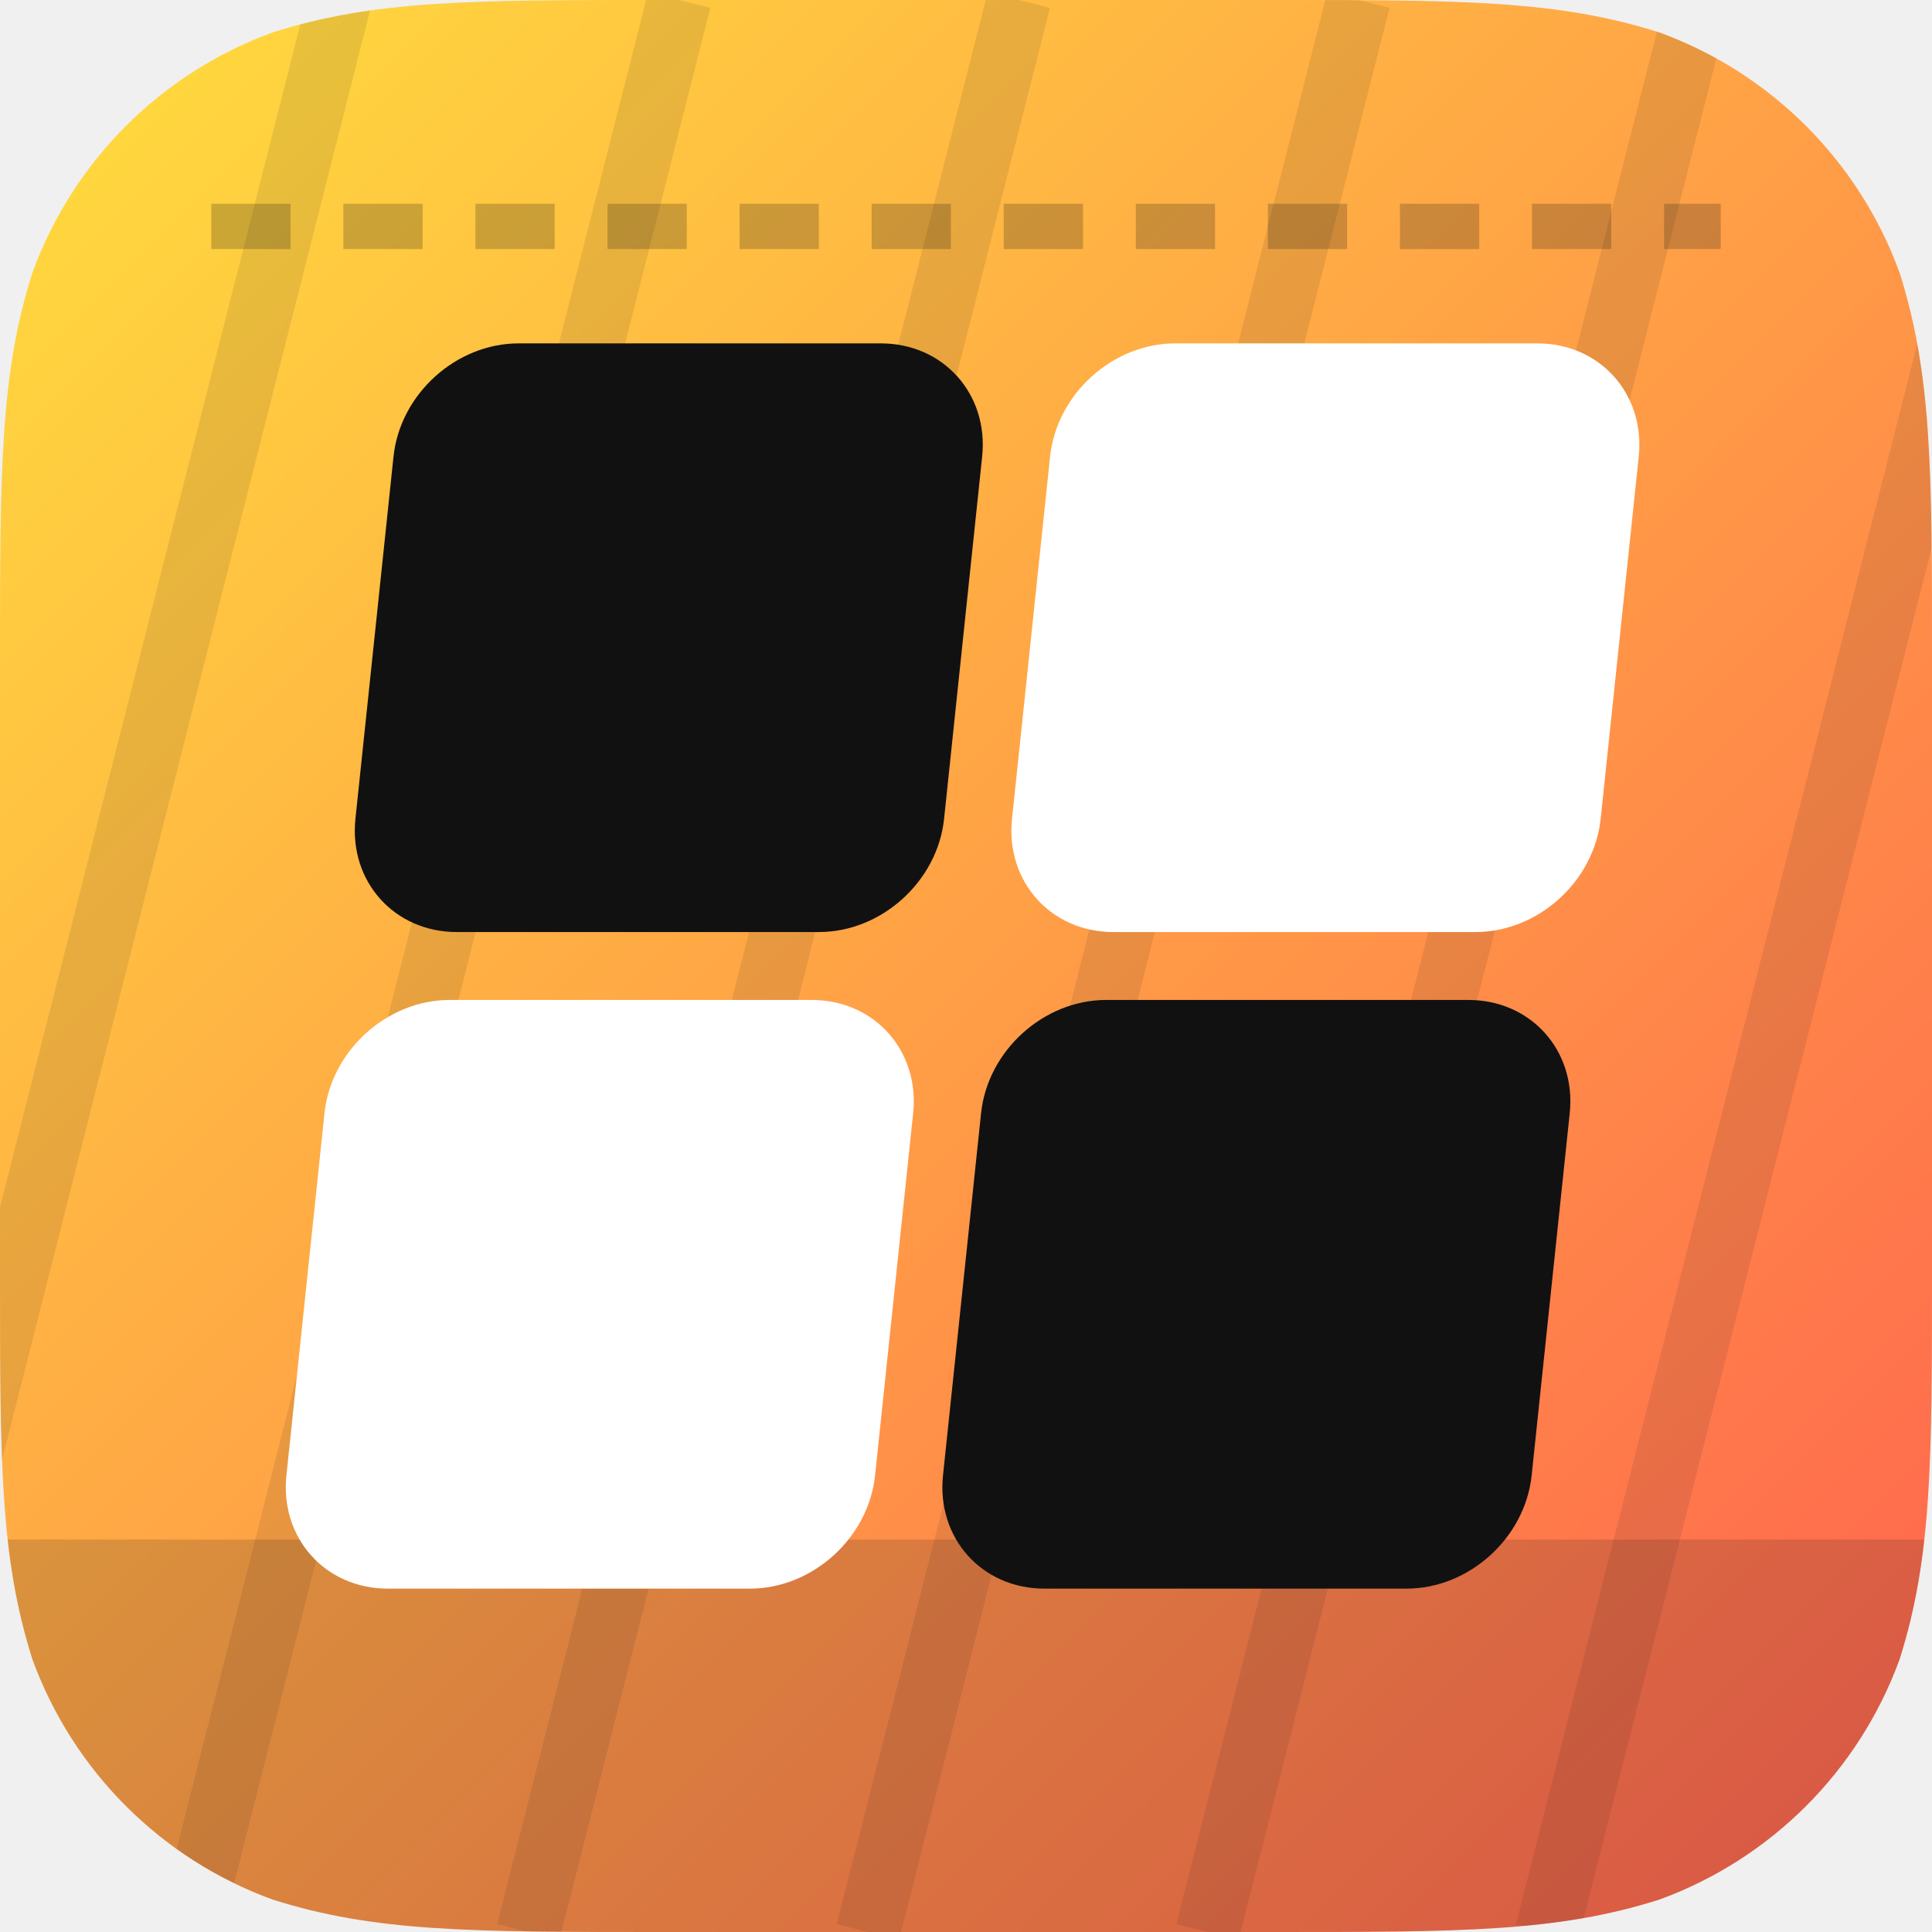
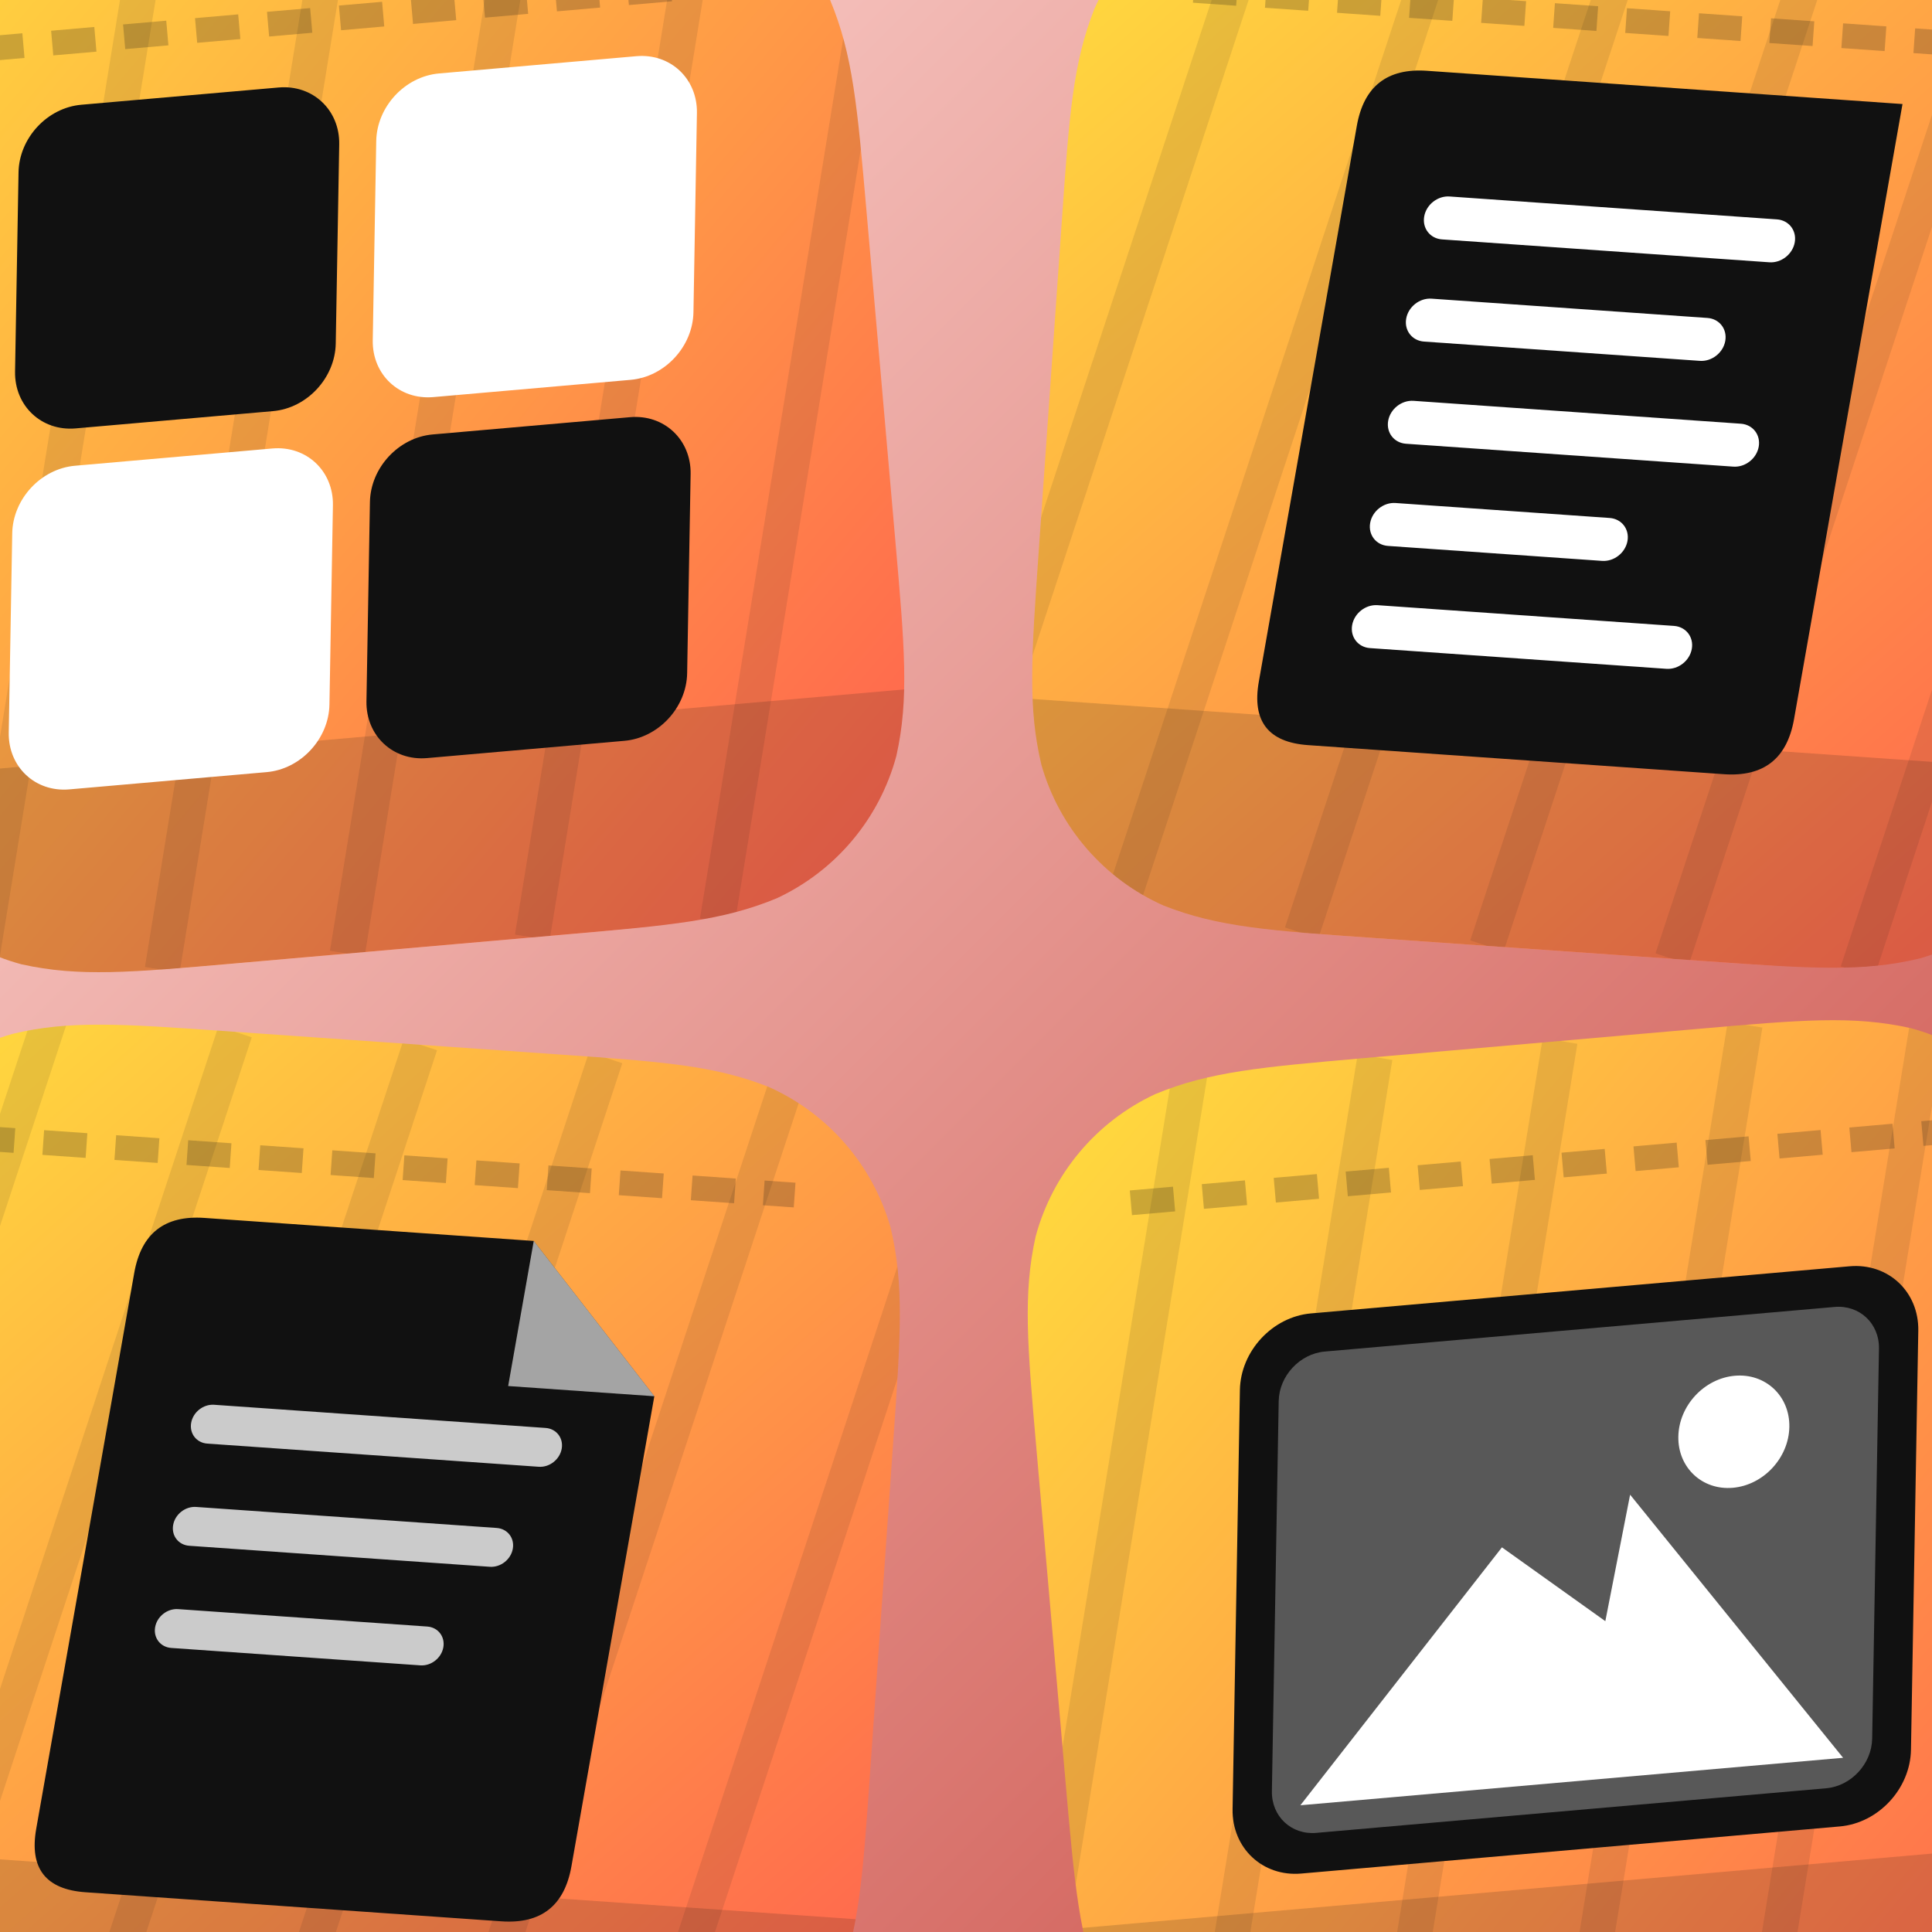
- <svg xmlns="http://www.w3.org/2000/svg" viewBox="0 0 1024 1024" width="1024" height="1024" role="img" aria-label="Brutalist Stencil Dashboard">
+ <svg xmlns="http://www.w3.org/2000/svg" viewBox="0 0 1024 1024" width="1024" height="1024" role="img" aria-label="Brutalist Stencil icon set preview">
  <defs>
-     <clipPath id="sq">
-       <path d="M 350.06 0 L 673.94 0 C 774.74 0 825.13 0 879.39 17.15 L 879.39 17.15 C 938.62 38.71 985.29 85.38 1006.85 144.61 C 1024 198.87 1024 249.26 1024 350.06 L 1024 673.94 C 1024 774.74 1024 825.13 1006.85 879.39 L 1006.85 879.39 C 985.29 938.62 938.62 985.29 879.39 1006.85 C 825.13 1024 774.74 1024 673.94 1024 L 350.06 1024 C 249.26 1024 198.87 1024 144.61 1006.85 L 144.61 1006.85 C 85.38 985.29 38.71 938.62 17.15 879.39 C 0 825.13 0 774.74 0 673.94 L 0 350.06 C 0 249.26 0 198.87 17.15 144.61 L 17.15 144.61 C 38.71 85.38 85.38 38.71 144.61 17.15 C 198.87 0 249.26 0 350.06 0 Z" />
-     </clipPath>
-     <linearGradient id="bgbrutaliststencildashboard" x1="0" y1="0" x2="1" y2="1">
-       <stop offset="0" stop-color="#ffdf3d" />
-       <stop offset="1" stop-color="#ff5f4f" />
+     <linearGradient id="bgbrutaliststencil" x1="0" y1="0" x2="1" y2="1">
+       <stop offset="0" stop-color="#ffdcd8" />
+       <stop offset="1" stop-color="#ca4c44" />
    </linearGradient>
  </defs>
-   <g clip-path="url(#sq)">
-     <rect width="1024" height="1024" fill="url(#bgbrutaliststencildashboard)" />
-     <path d="M0 816 H1024 V1024 H0 Z" fill="#111" opacity=".16" />
-     <path d="M180 0 L-80 1024" stroke="#111" stroke-width="34" opacity=".10" />
-     <path d="M360 0 L100 1024" stroke="#111" stroke-width="34" opacity=".10" />
-     <path d="M540 0 L280 1024" stroke="#111" stroke-width="34" opacity=".10" />
-     <path d="M720 0 L460 1024" stroke="#111" stroke-width="34" opacity=".10" />
-     <path d="M900 0 L640 1024" stroke="#111" stroke-width="34" opacity=".10" />
-     <path d="M1080 0 L820 1024" stroke="#111" stroke-width="34" opacity=".10" />
-     <path d="M1260 0 L1000 1024" stroke="#111" stroke-width="34" opacity=".10" />
-     <g transform="skewX(-6) translate(52 0)">
-       <rect x="182" y="182" width="312" height="312" rx="60" fill="#111111" />
-       <rect x="530" y="182" width="312" height="312" rx="60" fill="#ffffff" />
-       <rect x="182" y="530" width="312" height="312" rx="60" fill="#ffffff" />
-       <rect x="530" y="530" width="312" height="312" rx="60" fill="#111111" />
-     </g>
-     <path d="M112 120 H912" stroke="#111" stroke-width="24" opacity=".22" stroke-dasharray="42 28" />
+   <rect width="1024" height="1024" fill="url(#bgbrutaliststencil)" />
+   <circle cx="128" cy="120" r="210" fill="#fff" opacity=".24" />
+   <circle cx="918" cy="884" r="260" fill="#ff5f4f" opacity=".20" />
+   <g transform="rotate(-5 188 224)">
+     <svg viewBox="0 0 1024 1024" width="560" height="560" x="-92" y="-56" aria-hidden="true">
+       <defs>
+         <clipPath id="sq">
+           <path d="M 350.06 0 L 673.94 0 C 774.74 0 825.13 0 879.39 17.15 L 879.39 17.15 C 938.62 38.71 985.29 85.38 1006.85 144.61 C 1024 198.87 1024 249.26 1024 350.06 L 1024 673.94 C 1024 774.74 1024 825.13 1006.85 879.39 L 1006.85 879.39 C 985.29 938.62 938.62 985.29 879.39 1006.85 C 825.13 1024 774.74 1024 673.94 1024 L 350.06 1024 C 249.26 1024 198.87 1024 144.61 1006.85 L 144.61 1006.85 C 85.38 985.29 38.71 938.62 17.15 879.39 C 0 825.13 0 774.74 0 673.94 L 0 350.06 C 0 249.26 0 198.87 17.15 144.61 L 17.15 144.61 C 38.71 85.38 85.38 38.71 144.61 17.15 C 198.87 0 249.26 0 350.06 0 Z" />
+         </clipPath>
+         <linearGradient id="bgbrutaliststencildashboard" x1="0" y1="0" x2="1" y2="1">
+           <stop offset="0" stop-color="#ffdf3d" />
+           <stop offset="1" stop-color="#ff5f4f" />
+         </linearGradient>
+       </defs>
+       <g clip-path="url(#sq)">
+         <rect width="1024" height="1024" fill="url(#bgbrutaliststencildashboard)" />
+         <path d="M0 816 H1024 V1024 H0 Z" fill="#111" opacity=".16" />
+         <path d="M180 0 L-80 1024" stroke="#111" stroke-width="34" opacity=".10" />
+         <path d="M360 0 L100 1024" stroke="#111" stroke-width="34" opacity=".10" />
+         <path d="M540 0 L280 1024" stroke="#111" stroke-width="34" opacity=".10" />
+         <path d="M720 0 L460 1024" stroke="#111" stroke-width="34" opacity=".10" />
+         <path d="M900 0 L640 1024" stroke="#111" stroke-width="34" opacity=".10" />
+         <path d="M1080 0 L820 1024" stroke="#111" stroke-width="34" opacity=".10" />
+         <path d="M1260 0 L1000 1024" stroke="#111" stroke-width="34" opacity=".10" />
+         <g transform="skewX(-6) translate(52 0)">
+           <rect x="182" y="182" width="312" height="312" rx="60" fill="#111111" />
+           <rect x="530" y="182" width="312" height="312" rx="60" fill="#ffffff" />
+           <rect x="182" y="530" width="312" height="312" rx="60" fill="#ffffff" />
+           <rect x="530" y="530" width="312" height="312" rx="60" fill="#111111" />
+         </g>
+         <path d="M112 120 H912" stroke="#111" stroke-width="24" opacity=".22" stroke-dasharray="42 28" />
+       </g>
+     </svg>
+   </g>
+   <g transform="rotate(4 836 224)">
+     <svg viewBox="0 0 1024 1024" width="560" height="560" x="556" y="-56" aria-hidden="true">
+       <defs>
+         <clipPath id="sq">
+           <path d="M 350.06 0 L 673.94 0 C 774.74 0 825.13 0 879.39 17.15 L 879.39 17.15 C 938.62 38.71 985.29 85.38 1006.85 144.61 C 1024 198.87 1024 249.26 1024 350.06 L 1024 673.94 C 1024 774.74 1024 825.13 1006.85 879.39 L 1006.85 879.39 C 985.29 938.62 938.62 985.29 879.39 1006.85 C 825.13 1024 774.74 1024 673.94 1024 L 350.06 1024 C 249.26 1024 198.87 1024 144.61 1006.85 L 144.61 1006.85 C 85.38 985.29 38.71 938.62 17.15 879.39 C 0 825.13 0 774.74 0 673.94 L 0 350.06 C 0 249.26 0 198.87 17.15 144.61 L 17.15 144.61 C 38.71 85.38 85.38 38.71 144.61 17.15 C 198.87 0 249.26 0 350.06 0 Z" />
+         </clipPath>
+         <linearGradient id="bgbrutaliststencilposts" x1="0" y1="0" x2="1" y2="1">
+           <stop offset="0" stop-color="#ffdf3d" />
+           <stop offset="1" stop-color="#ff5f4f" />
+         </linearGradient>
+       </defs>
+       <g clip-path="url(#sq)">
+         <rect width="1024" height="1024" fill="url(#bgbrutaliststencilposts)" />
+         <path d="M0 816 H1024 V1024 H0 Z" fill="#111" opacity=".16" />
+         <path d="M180 0 L-80 1024" stroke="#111" stroke-width="34" opacity=".10" />
+         <path d="M360 0 L100 1024" stroke="#111" stroke-width="34" opacity=".10" />
+         <path d="M540 0 L280 1024" stroke="#111" stroke-width="34" opacity=".10" />
+         <path d="M720 0 L460 1024" stroke="#111" stroke-width="34" opacity=".10" />
+         <path d="M900 0 L640 1024" stroke="#111" stroke-width="34" opacity=".10" />
+         <path d="M1080 0 L820 1024" stroke="#111" stroke-width="34" opacity=".10" />
+         <path d="M1260 0 L1000 1024" stroke="#111" stroke-width="34" opacity=".10" />
+         <g transform="skewX(-6) translate(52 0)">
+           <path d="M 310 182 L 772 182 L 772 182 L 772 784 Q 772 842 714 842 L 310 842 Q 252 842 252 784 L 252 240 Q 252 182 310 182 Z" fill="#111111" />
+           <rect x="332" y="302" width="360" height="42" rx="21" fill="#ffffff" />
+           <rect x="332" y="402" width="310" height="42" rx="21" fill="#ffffff" />
+           <rect x="332" y="502" width="360" height="42" rx="21" fill="#ffffff" />
+           <rect x="332" y="602" width="250" height="42" rx="21" fill="#ffffff" />
+           <rect x="332" y="702" width="330" height="42" rx="21" fill="#ffffff" />
+         </g>
+         <path d="M112 120 H912" stroke="#111" stroke-width="24" opacity=".22" stroke-dasharray="42 28" />
+       </g>
+     </svg>
+   </g>
+   <g transform="rotate(4 188 832)">
+     <svg viewBox="0 0 1024 1024" width="560" height="560" x="-92" y="552" aria-hidden="true">
+       <defs>
+         <clipPath id="sq">
+           <path d="M 350.06 0 L 673.94 0 C 774.74 0 825.13 0 879.39 17.15 L 879.39 17.15 C 938.62 38.71 985.29 85.38 1006.85 144.61 C 1024 198.87 1024 249.26 1024 350.06 L 1024 673.94 C 1024 774.74 1024 825.13 1006.85 879.39 L 1006.85 879.39 C 985.29 938.62 938.62 985.29 879.39 1006.85 C 825.13 1024 774.74 1024 673.94 1024 L 350.06 1024 C 249.26 1024 198.87 1024 144.61 1006.85 L 144.61 1006.85 C 85.38 985.29 38.71 938.62 17.15 879.39 C 0 825.13 0 774.74 0 673.94 L 0 350.06 C 0 249.26 0 198.87 17.15 144.61 L 17.15 144.61 C 38.71 85.38 85.38 38.71 144.61 17.15 C 198.87 0 249.26 0 350.06 0 Z" />
+         </clipPath>
+         <linearGradient id="bgbrutaliststencilpages" x1="0" y1="0" x2="1" y2="1">
+           <stop offset="0" stop-color="#ffdf3d" />
+           <stop offset="1" stop-color="#ff5f4f" />
+         </linearGradient>
+       </defs>
+       <g clip-path="url(#sq)">
+         <rect width="1024" height="1024" fill="url(#bgbrutaliststencilpages)" />
+         <path d="M0 816 H1024 V1024 H0 Z" fill="#111" opacity=".16" />
+         <path d="M180 0 L-80 1024" stroke="#111" stroke-width="34" opacity=".10" />
+         <path d="M360 0 L100 1024" stroke="#111" stroke-width="34" opacity=".10" />
+         <path d="M540 0 L280 1024" stroke="#111" stroke-width="34" opacity=".10" />
+         <path d="M720 0 L460 1024" stroke="#111" stroke-width="34" opacity=".10" />
+         <path d="M900 0 L640 1024" stroke="#111" stroke-width="34" opacity=".10" />
+         <path d="M1080 0 L820 1024" stroke="#111" stroke-width="34" opacity=".10" />
+         <path d="M1260 0 L1000 1024" stroke="#111" stroke-width="34" opacity=".10" />
+         <g transform="skewX(-6) translate(52 0)">
+           <path d="M 310 182 L 630 182 L 772 324 L 772 784 Q 772 842 714 842 L 310 842 Q 252 842 252 784 L 252 240 Q 252 182 310 182 Z" fill="#111111" />
+           <path d="M 630 182 L 772 324 L 630 324 Z" fill="#ffffff" opacity=".62" />
+           <rect x="332" y="362" width="360" height="38" rx="19" fill="#ffffff" opacity=".78" />
+           <rect x="332" y="462" width="330" height="38" rx="19" fill="#ffffff" opacity=".78" />
+           <rect x="332" y="562" width="280" height="38" rx="19" fill="#ffffff" opacity=".78" />
+         </g>
+         <path d="M112 120 H912" stroke="#111" stroke-width="24" opacity=".22" stroke-dasharray="42 28" />
+       </g>
+     </svg>
+   </g>
+   <g transform="rotate(-5 836 832)">
+     <svg viewBox="0 0 1024 1024" width="560" height="560" x="556" y="552" aria-hidden="true">
+       <defs>
+         <clipPath id="sq">
+           <path d="M 350.06 0 L 673.94 0 C 774.74 0 825.13 0 879.39 17.15 L 879.39 17.15 C 938.62 38.71 985.29 85.38 1006.85 144.61 C 1024 198.87 1024 249.26 1024 350.06 L 1024 673.94 C 1024 774.74 1024 825.13 1006.85 879.39 L 1006.85 879.39 C 985.29 938.62 938.62 985.29 879.39 1006.85 C 825.13 1024 774.74 1024 673.94 1024 L 350.06 1024 C 249.26 1024 198.87 1024 144.61 1006.85 L 144.61 1006.85 C 85.38 985.29 38.71 938.62 17.15 879.39 C 0 825.13 0 774.74 0 673.94 L 0 350.06 C 0 249.26 0 198.87 17.15 144.61 L 17.15 144.61 C 38.71 85.38 85.38 38.71 144.61 17.15 C 198.87 0 249.26 0 350.06 0 Z" />
+         </clipPath>
+         <linearGradient id="bgbrutaliststencilmedia" x1="0" y1="0" x2="1" y2="1">
+           <stop offset="0" stop-color="#ffdf3d" />
+           <stop offset="1" stop-color="#ff5f4f" />
+         </linearGradient>
+       </defs>
+       <g clip-path="url(#sq)">
+         <rect width="1024" height="1024" fill="url(#bgbrutaliststencilmedia)" />
+         <path d="M0 816 H1024 V1024 H0 Z" fill="#111" opacity=".16" />
+         <path d="M180 0 L-80 1024" stroke="#111" stroke-width="34" opacity=".10" />
+         <path d="M360 0 L100 1024" stroke="#111" stroke-width="34" opacity=".10" />
+         <path d="M540 0 L280 1024" stroke="#111" stroke-width="34" opacity=".10" />
+         <path d="M720 0 L460 1024" stroke="#111" stroke-width="34" opacity=".10" />
+         <path d="M900 0 L640 1024" stroke="#111" stroke-width="34" opacity=".10" />
+         <path d="M1080 0 L820 1024" stroke="#111" stroke-width="34" opacity=".10" />
+         <path d="M1260 0 L1000 1024" stroke="#111" stroke-width="34" opacity=".10" />
+         <g transform="skewX(-6) translate(52 0)">
+           <rect x="182" y="242" width="660" height="540" rx="68" fill="#111111" />
+           <rect x="220" y="280" width="584" height="464" rx="44" fill="#ffffff" opacity=".30" />
+           <circle cx="664" cy="392" r="54" fill="#ffffff" />
+           <path d="M 248 716 L 440 484 L 542 564 L 564 444 L 776 716 Z" fill="#ffffff" />
+         </g>
+         <path d="M112 120 H912" stroke="#111" stroke-width="24" opacity=".22" stroke-dasharray="42 28" />
+       </g>
+     </svg>
  </g>
</svg>
